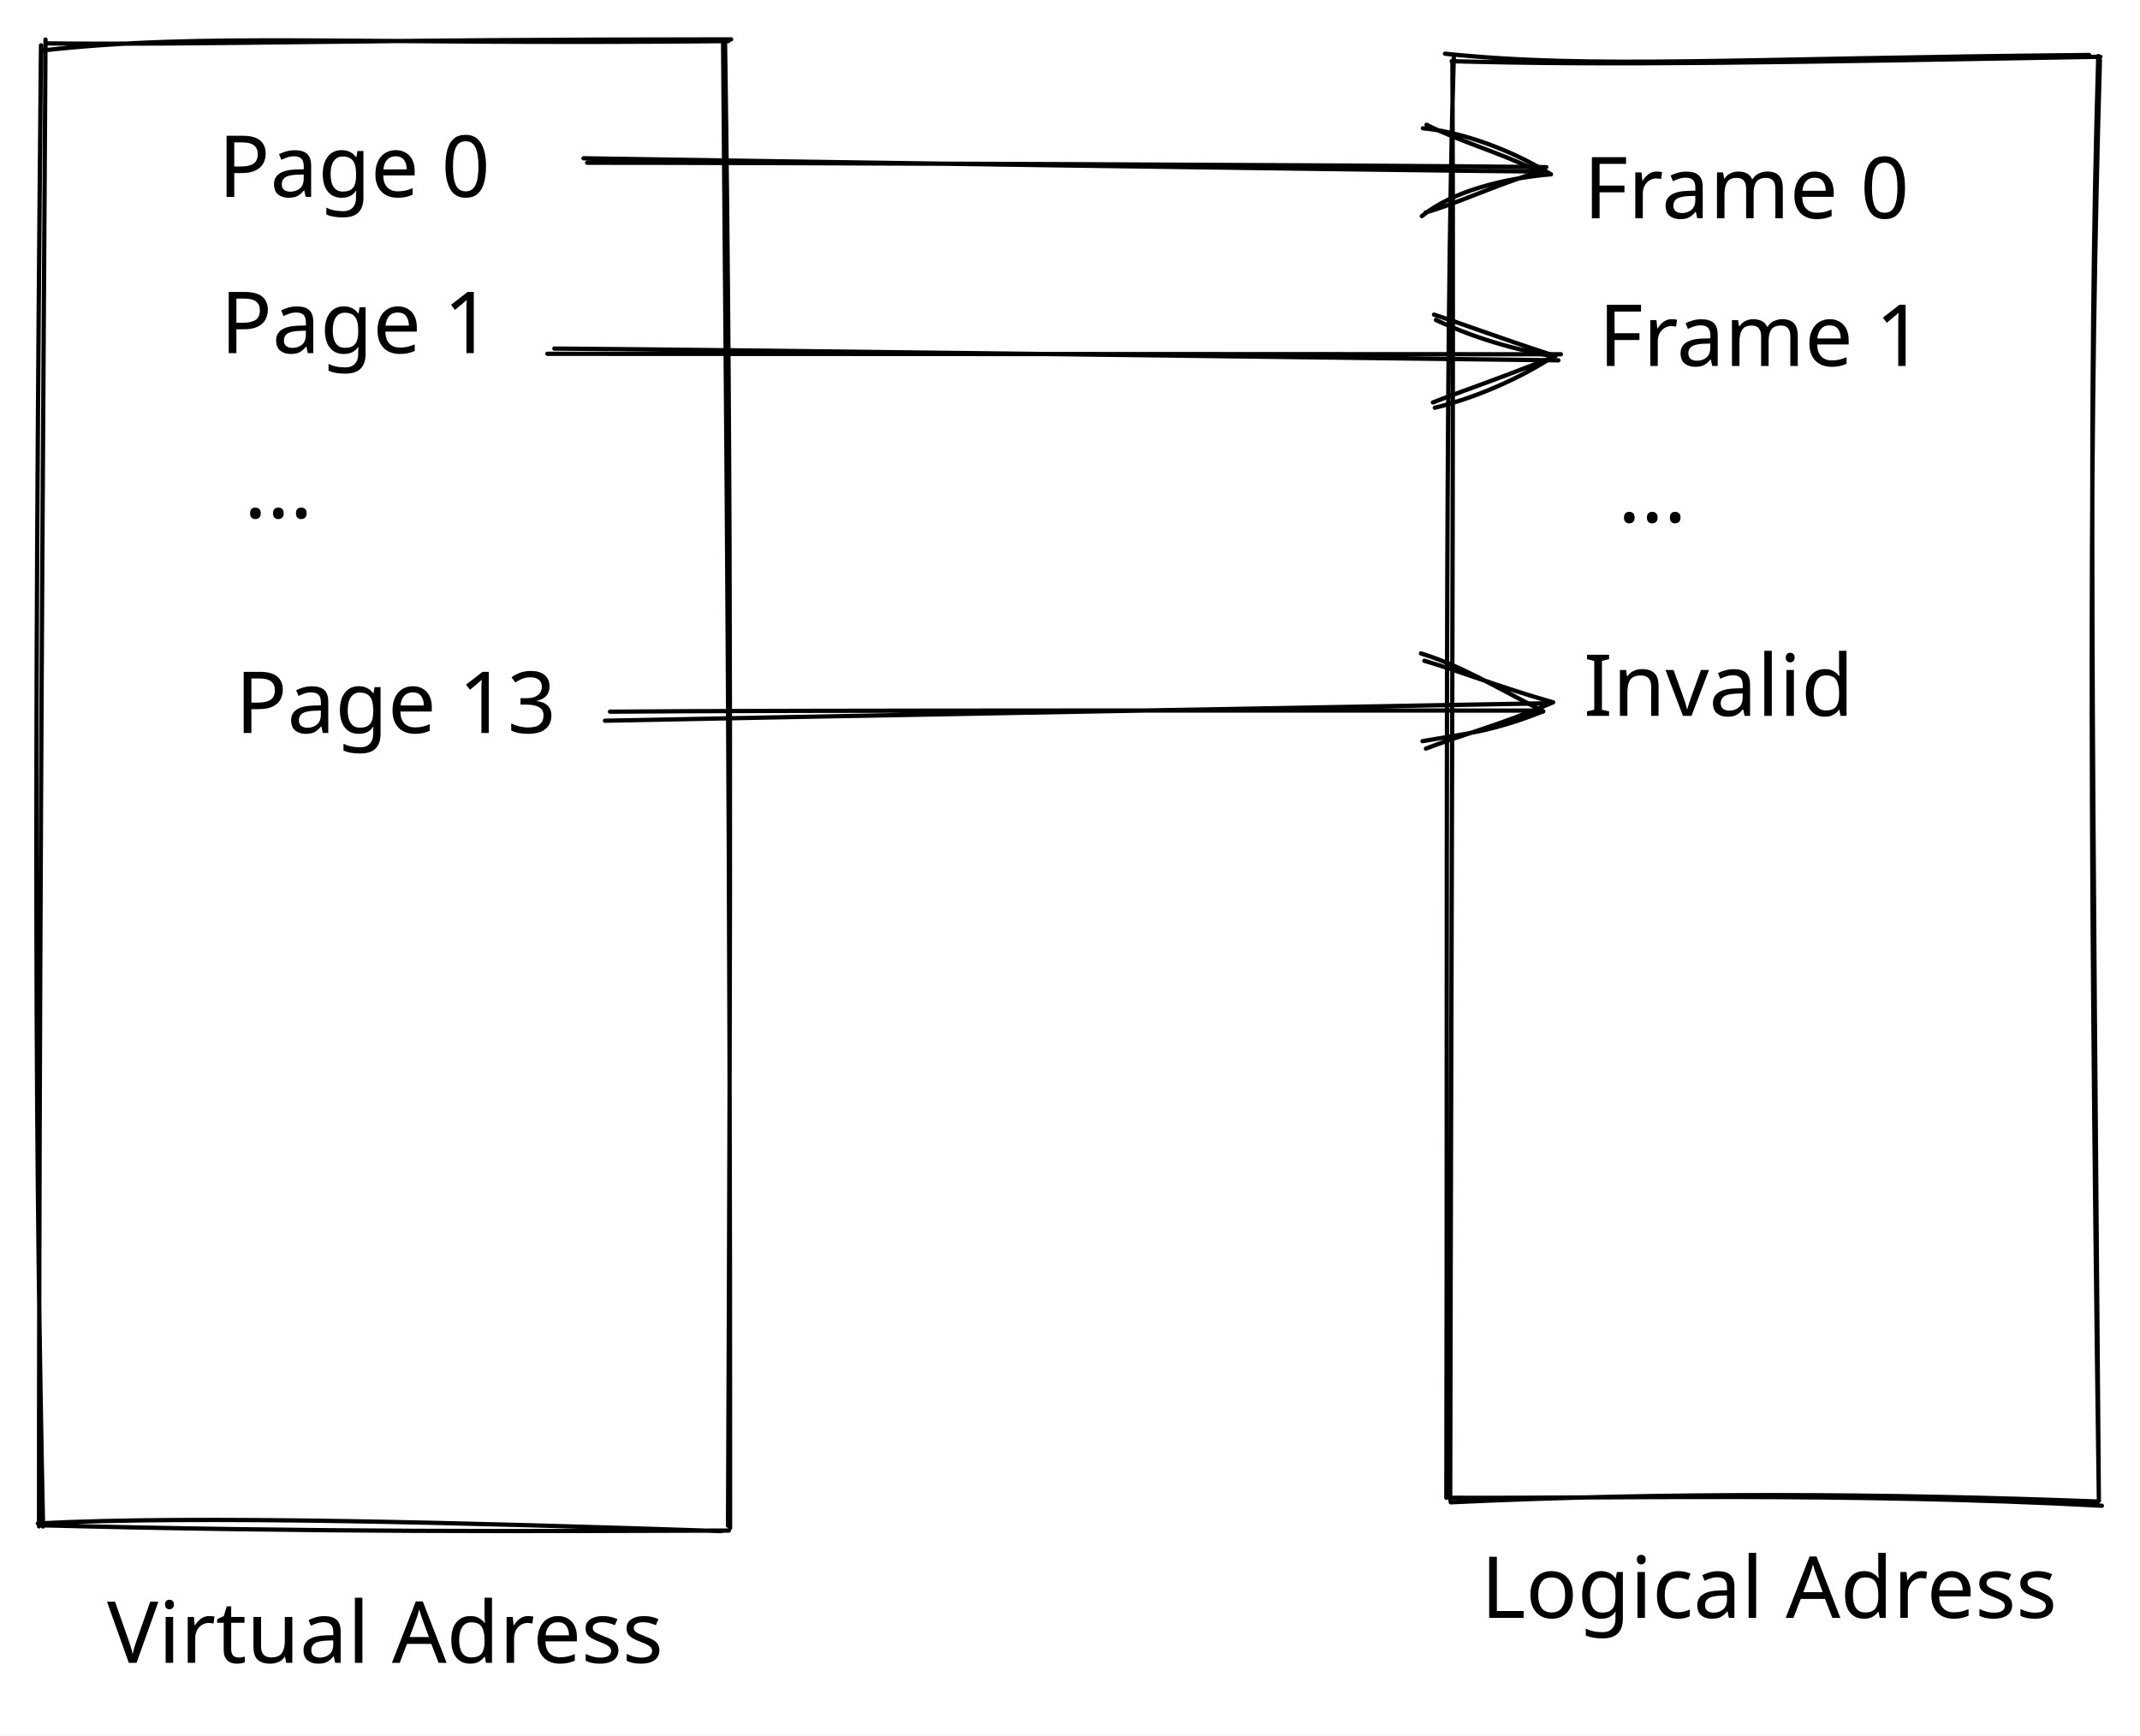
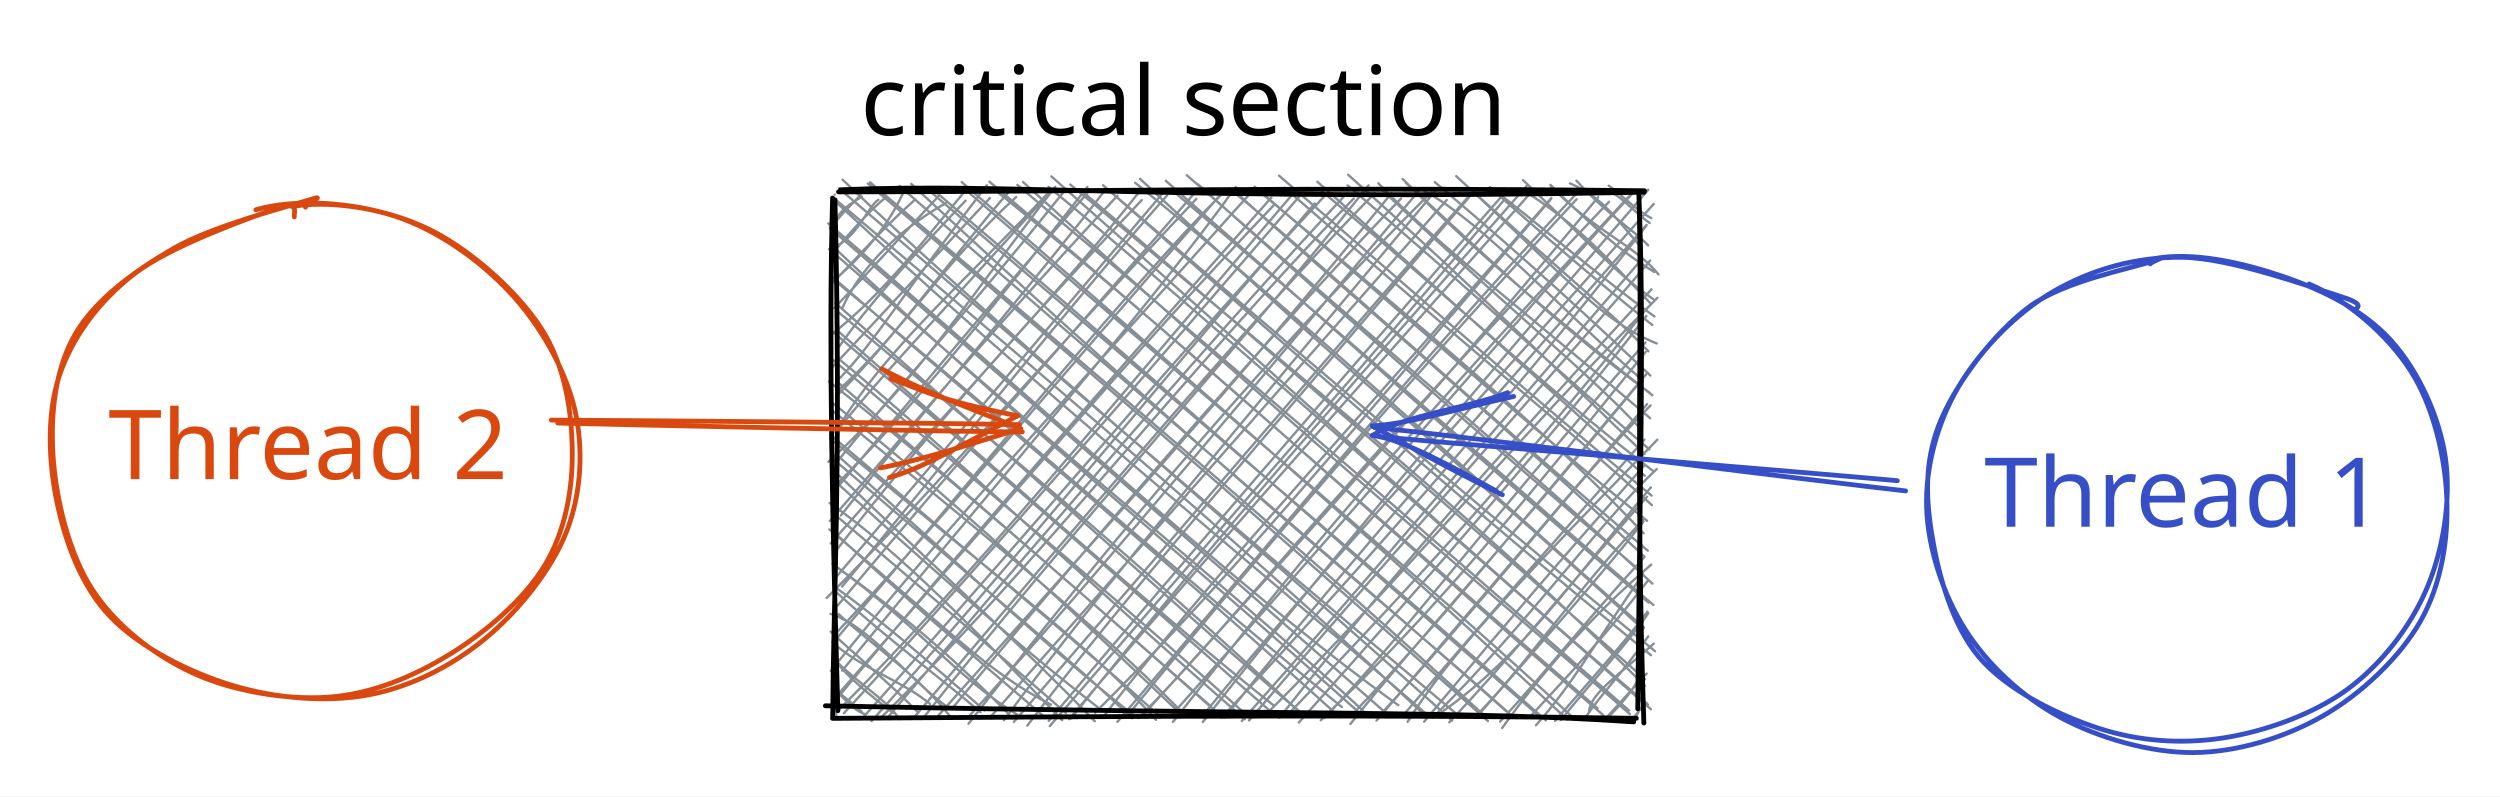
- <svg xmlns="http://www.w3.org/2000/svg" version="1.1" viewBox="0 0 500 405.5" width="500" height="405.5">
+ <svg xmlns="http://www.w3.org/2000/svg" version="1.1" viewBox="0 0 518.111 165" width="518.111" height="165">
  
-   eyJ2ZXJzaW9uIjoiMSIsImVuY29kaW5nIjoiYnN0cmluZyIsImNvbXByZXNzZWQiOnRydWUsImVuY29kZWQiOiJ4nO1bW3eaSlx1MDAxNH7Pr3DZ18bO/dI3Y24mtUmqTWLP6sqiSpCIYFx1MDAwMY2mK//9XGZ4XHUwMDAxb2g4XHSHnlx1MDAxZVx1MDAxZVKZXHUwMDE5ZjYz37fn25vpr71CoeiP+3rxY6Goj1qaZbZd7bH4PihcdTAwMWbqrmc6tqpC4b3nXGbcVtiy4/t97+OHXHUwMDBmWr9fMkz/h+N0Sy2nN3lMt/SebvueaviXui9cdTAwMTR+hX9jXHUwMDAzuXrL12zD0sNcdTAwMDfCqmgsKNly6WfHXHUwMDBlx2WIXHUwMDAywTBD81x1MDAwNqZ3qIbz9baqvdcsT49q2uFIXWB2j8Za826ffGs89utHjYuv0aj3pmXV/bE1eSmt1Vx1MDAxObgxmzzfdbr6jdn2O4FdS+Xz5zxHTVr0lOtcZoyOrXvewjNOX2uZ/jgoXHUwMDAzYF46mYSPhahkpO4w4CWIXHUwMDEwXHUwMDAxXGZcdTAwMDAqqCTz2vB5gUpqjlx1MDAwMCFcdTAwMTJBwemSWVx1MDAxNcdy3MCsdyC8XCLDfmitrqGss9vzNr6r2V5fc9VyRe1cdTAwMWVnL8xcIrM6uml0/MA2wkpSXUxcdTAwMTKBXGKCMlx1MDAxYV5cdTAwMGZXXHUwMDAxYlx1MDAwMVx1MDAxOFx1MDAxMVJEq1x1MDAxOFxm2q+2Q0B8X57Fjub2p7NV9IKbmMGBrUcxNEVcdTAwMGZcdTAwMGb6bW2y6pAxXHUwMDAxJEWQXHUwMDExJOb1lml3VaU9sKyozGl1I6CEpc/vU1x1MDAwMFx1MDAxNFOwXHSgkEpcdTAwMGVcdTAwMTlcdTAwMTKxl9+GUD5qnkPdc+5M2qhcdTAwMTLnkDeG5WHeXHUwMDExqjhcdTAwMThcIpRxQCCAlC0hVNVKKrGAXHUwMDEwYFx1MDAxYa9+dYxSXHUwMDEwwlx1MDAxMVx1MDAwYqlAR3CMXHUwMDBlXHUwMDExZDFbXHUwMDAxKVJmXHUwMDBizrJcdTAwMDaplFx1MDAwMODXXHUwMDAyqa+P/HX4REBsxKekXHUwMDA0I8HA7lx1MDAxZbR5fV69avWw9WRcXFxc2cd3oPKt1809Plx0TvCgXHUwMDE0o1x1MDAxMJ9SQkIp4OLt4EnIKlx1MDAxZVx1MDAxMV2Bo6Rcblx1MDAxYsqbkkzhXGKZRIK8XHUwMDAwjtGqO7ZfN5/0XHUwMDEwbVx1MDAwYqXHWs+0xlx1MDAwYlx1MDAwYlx1MDAxN+JUWfrJMUwlMFxu5bZcdTAwMWLYXHUwMDFlm1RPV2OH+Fx1MDAxNFx1MDAwYk+VLdNcYlx1MDAxMF209PtFqPtBT/Nq34nNQEtZoanu3Gp7+W1cdTAwMWPXNExbs1x1MDAxYestSsW2+C65zDZcdTAwMDA5Jlx1MDAwMsdcdTAwMDC2jW1cdTAwMDPj6fhpdNestsyzwePZofajLM7yzjaMUFx1MDAxMttcYiqxjNiGdmGb5Fx1MDAwNEOQOdmIXHUwMDE0XHUwMDEwZUa2a9P1XHUwMDA3uVwi25JFqciG4SauKUGsxPBcdTAwMGKYxrr3tZ5Ga8OqNTxvIL33+bTbyz3TiFximYZcdTAwMTlFeEHtjEN0gIz2NY53XCKaXHUwMDAwXHUwMDEwYYDfgGjTilxiOrGV3YdH4uD2wrqtkLpZ1yu8btlP875cdTAwMTZwprmu81ic1zxPfyXQXHUwMDE4gyDSyIzGl5qhXHUwMDE3QFx1MDAxZeg7tSTdXHUwMDFliely6XyP5Fx1MDAxY1xuzFx1MDAwNI+mZFx1MDAxYnM90ax79yc+ZP6oXHUwMDA2ftZF8+vNxe/AXFy2cY9EKp5cbvZIgVXoyN80qmdrXCKkNYpUvVx1MDAxMZdcdTAwMTCzN1xikJK4e/vl56eHS//k8JTfjI5g7WLQoNevxl31Pihj7sLccFx1MDAxN6bj7mbmSkEh4oDtnuuoXHUwMDFj/qyRy2+3Z9QzrjVHVNhBXHUwMDFk5565lCSoW8RpVrFk1HVcdTAwMTJxXHUwMDA1l1xmYo5cIqmZSWZcdTAwMDNTlmEoWSqV8sCrwIx0XHUwMDFiXCLYXHUwMDFjNHLMXGKmXGLtTqtPervsXHUwMDBlhH3Zrj55tYE33v/SaOadVoyFSW6KXHUwMDA04Fxm8lhcInlcImWzopXYScpcdTAwMTKgwli1f4DXZ9WfXCJlj12tl1x1MDAxMy07MyVcdTAwMWR3XHTfyF0sXHUwMDEwVLNcdTAwMWJLLWzj7mX39rzJalx1MDAxN8O7KjrusJPr9me4n3vucpAoZmVGXHRcdTAwMWa+U3aVY1xuMSTsXHJ2xD9Fyk5cYpNcdTAwMGItOzMlXHUwMDE1dzFeLoy2XVx1MDAxNYPyuGzaxlxceTfc1z5R1712Tf9UjHp3onObf+bShFx1MDAwZneIs3yJWY5cdTAwMDCnXFxkrGUlXHUwMDE0/2vZXHUwMDE1Tk2c1Fx1MDAxYVLJjUlZyITaIVx1MDAxNNB2Z1Wy4skpq1xiTvrciOAkLZtBckfp6VLQXHUwMDAzm353R+uSPWFcdTAwMGJIXHUwMDExXHUwMDE1XFxIwFZph1x1MDAwMGJcdTAwMTQoWZ6Cd6Gx6XiHgYDwJUc4YnZorn9g2m3TNlRltFx1MDAxOc/OXCJVd0j5h0xtXHJcdTAwMDIr90FcdCFBKZdEXHUwMDEyKlx1MDAxMI6SZsFcXGj9wGi4cFx1MDAwZUat6rTF89ws3W5vNyo5eItcdTAwMTlcdTAwMDVKWFwiXG5UqK1iXHUwMDExKiRkKzbJpcVfscjSPL/i9Hqmr2b+0jFtf3mGw6ksXHUwMDA3VO/o2orTUG9cdTAwMTSvW/ZcdP2gx0VhXHUwMDE0/SpEpFx0b+a/v79f23ozlsPaXHUwMDE1XHUwMDE0R/3txf99sTuLXHUwMDA3ecvnz1xixFx1MDAwNFwiuru8T1x1MDAxNoF5dWeIJbkzSsPzZ0gypihcdTAwMWKvfnV3htf4L1x1MDAxMK68XCJcdTAwMDFcZqRcdTAwMDFcXFx1MDAxM6tcdTAwMTNcIjiRNEWs/k+8lzIn3ffdXHUwMDFkvVfyZ49cdTAwMDVHQUQwQ1KJPYIpXHUwMDAxPNZo6rxQKaW7So5Xl3woXHUwMDBlPCRRalOBhGG0YoZcXGPFb+Wi8IJP2l+B5lx1MDAwYn3Sxlx1MDAxM12bk/BIKFxuUlwid3dJdds6uOJcdTAwMGae9/Cl93B2dq1dMeDk3SVhmnTEXHUwMDA0q62CXHUwMDEw5ZJcdTAwMTDAmEn4dlx1MDAxZYlHacqEuFx1MDAwNVx0XCJcYoSx+CmTjEPPIG6/cthssZEwXHUwMDBmm/fQ8FxyUIwjNH3GgVx0wWEsSZvNxzOch8hoZkpKOVx1MDAxMVx1MDAwYn6Wz6yoLVx1MDAxNFxuKHaPjpJXOKfcJVgm5Fx1MDAxY7CqzYa7SqRvPStcdTAwMWMtxSxcdTAwMDVcdTAwMDFcdTAwMDSSypfjXHUwMDE0XFxOryaYkFx1MDAwMsXse301kbxcdTAwMGIsqFx0SFx1MDAwMWZYTVx1MDAwMkGUcyRXYyGxLe7YSVpoX2uDo/L49OzEPTHPryyD35QvN0lcdTAwMGKCgYKMXHUwMDEy5Fx1MDAxMCkxumrSfytcdTAwMTTaiNzg2kevJDM2n66DwUFhLF7yP2+SVzOnrmr6UXKTq0IwI1fFok9MSelRJYdYqjgnvyojtd9LpTKq9lBbgNC/pzJmpuzNZiqcpaLW79d9NUdzv6lcdTAwMTbZbE9fNOqwODT1x4NVlL27XHUwMDBmr6DX0Fx1MDAxYlx1MDAwNLzTgyX+9bz3/DfOXHUwMDA33dgifQ==
+   eyJ2ZXJzaW9uIjoiMSIsImVuY29kaW5nIjoiYnN0cmluZyIsImNvbXByZXNzZWQiOnRydWUsImVuY29kZWQiOiJ4nN1Z21LbSFx1MDAxMH3nK1xc3tegzP2StyQkhCVhXHRcdTAwMDRMsZVKXHRJtlx1MDAwNbIkpDG2SfHv2yNcdTAwMWNLXHUwMDE2lmNcdTAwMTNCXFyrokCaa0/POdOnh+9brVbbTNKg/arVXHUwMDBlxp5cdTAwMWKFfuaO2i9s+U2Q5WFcdTAwMTJDXHUwMDE1Kb7zZJh5Rcu+MWn+6uVLN02dXmgukuTK8ZLBfbcgXG5cdTAwMDZBbHJo+C98t1rfi9+VibLAM27ci4KiQ1FVmYvgeulBXHUwMDEyXHUwMDE382IqseJcXEs+a1x1MDAxMeY7MJ9cdHyo7rpRXHUwMDFllDW2qD1cdTAwMTZm8u143InOT9BcdTAwMTk6+bb7jt52y2m7YVx1MDAxNFx1MDAxZJtJVJjlZUmeb/dd4/XLXHUwMDE2ucmSq6BcdTAwMTP6pm8tqJXP+uZcdHiu7JUlw14/XHUwMDBl8nyuT5K6XmgmtlxmoVnpvSdetcqSMXwxTFx1MDAxY6JcdFx1MDAxNlJcYsolI7Na259cYuogjlx1MDAwNWdcbnMhqarZ9TaJksza9Vx1MDAxNyqe0rJcdTAwMGLXu+qBebFftlFCXHUwMDA1WpRtRj9WK6SD7cM4wppTXFz6vVx1MDAxZoS9vilWXCJcdTAwMWRuXHUwMDFmSTjSUnBRmlx1MDAxMlx1MDAxNNuCkdJIYqHkrMZcdTAwMWGQ7vlcdTAwMDVEvtZd2nezdOq6dm4/KsZbu99V8FV2XHUwMDFlpr57XHUwMDBmXHUwMDAzLISmgkuqOSlcco7C+FxuKuNhXHUwMDE0lWWJd1VcIqcovXuxXHUwMDE4skFcdTAwMTSFab5cdTAwMTCwXG414ZUhjJhCkq5cZtej6+5+v4OzXHUwMDFl/rx71Nm+2c1Vet1cdTAwMDDXvuv1h1nw56EqqHKQ0Fx1MDAxYSnMXGJstpqHquRcdTAwMGXTXHUwMDAysMFcdTAwMDVcdTAwMTNaXHUwMDEy2YhVKljXk0uxajI3zlM3XHUwMDAzXHUwMDAwLMAr0lx1MDAwZYVHMkQoo3IhXFyBVnDEaMWUoERhUoerYEhIqSh9erROK0p4VXbedz+9vdg+PTk9OFx1MDAxM9s3XHUwMDFmxuejfPB6NtZcdTAwMWNcdTAwMTbdLEtG7VnN3fRtXHUwMDE5XHUwMDE3wFx1MDAxZlQ8XHUwMDE1XHUwMDE3TDA2i4jAXHUwMDFhiYBcdTAwMTlcdTAwMTVcdTAwMTRcdTAwMTBA5cpM2D8/Olx1MDAxYuzvXHUwMDBlRrl5i1182flcdTAwMTSQeOOZwJHDMWPExinElZhjXHUwMDAyxdRRimlFkSCSMcx+XHUwMDFiXHUwMDEzlHpcYv3KYTiFusLAXHUwMDE1xeRvgPrPwCjXXHUwMDAwY7npSWyOw1vrd4LmSt+7gzCazO1bgVKw9Es/XHUwMDBiXFy/havOzFx1MDAwM5i1XHUwMDAwpppr/zpcbntcdTAwMTbJ7SjozkPchKCNZtUmqazdg/ldXHUwMDE4Ltvz6+tIsrBcdTAwMTfGbvSlbstjY1xyRPxGjnGOuVZcdTAwMDSvLo46Zre361x1MDAxZlxyPnw8OTqV0d+ToTy42HSOXHUwMDExpq0wQlxmhCAlXHUwMDAyy7oy4o6AkIuVklxuL1NGvobY3P3T0UZyaX+emYFcdTAwMWMxvFx1MDAwNlx1MDAwM1x1MDAxZlx1MDAxNVx1MDAwZTBRjVjFXHUwMDEyISFcdTAwMTBfXHUwMDFkq118fbn35aPM40NxePjtenx5IHY2XHUwMDFlq1x1MDAwMjtcdTAwMTJcdTAwMWNcdTAwMGXCh1xuQlx1MDAxMZNzWKWIOlpcdTAwMGLAMpWCXHUwMDEw1KyMflx1MDAxNataPFx1MDAwNOfDeKA5V9U9eVx1MDAxNixcdTAwMDJH0DpYfJJoQDYoXHUwMDFhkOXR4F7tLeBcdTAwMTdFjYkyyHDKJCd6ZXqdYTPeplx1MDAxM7pzYE4/k95JXHUwMDEy0VFn0+lFOXOEolx1MDAxY1x1MDAxOKQpnMKsxi7tcMg7IEPWXFxj1ay2fpld3Fx1MDAwMU0nJeVUQcquXHUwMDE2RVx1MDAwMsiBIFx0VkB3TFxiWPWAfFx1MDAwNEMqrVxiqMP1+VfY+tz8y42bmTdh7Idxr94liP2GmshcdTAwMDVBn1xmXHUwMDA2oVx1MDAwMTNcdTAwMGWTMDb1XHUwMDE2xbivLer7QI9cdTAwMDUjV+vq9EjtiPPJVvnWKvFTfMzev75Y2LpxX+3zcEfL4baqf9cmNpHNgdNea1x1MDAxMCVxuWM/Y/byxHJDmS0odeBcdTAwMTDDUlMpsUbzXHUwMDFhj1x1MDAxMuqAXHUwMDEzXGJcdTAwMWNxkmiKiKhcdTAwMTn2lFdcbspBXHUwMDFhXHUwMDAyI1x1MDAxMyBYXHUwMDA05uV6KirPYVxcKipcdTAwMTGGllhWXHUwMDBlmntqQ8ZcdTAwMDMgYvhcdTAwMTEq71eY/eg8q8bs8rbix93u3lxul1VFLPaG1spt5ID0XHUwMDAx/0lBwUFcdTAwMWFpQirNem5qY5YjOZOwpVprSEmJnja4+59cdTAwMWQq282QmlbX0LTmsdIkxytZfl0t2OvbNbTC4T/4Ymcvpe+Dkzf7Z+NDcalvzzf9RFx1MDAwMfY5gnB7k01ZQcf5tJFcdTAwMTJcdTAwMDdcdTAwMGVzoiEpgYjIm8XCXG5cdTAwMTfqy0+USlx1MDAxMrBEi2PEhFRcdTAwMTBayuU+i1x1MDAxY1x1MDAwNz+J55PjXlx1MDAxNlx1MDAxNlq6lVx1MDAwN56xON1cdTAwMDBZ/sCme7ptTVx1MDAxOd120/TYgNdmJyNsTOhPl16O3L5cdIPRm1x1MDAwNf9t6Vx1MDAxNo9cdTAwMWS1oLDlS2C35fvd1t1/5KHdKSJ9
  <defs>
    <style>
      @font-face {
        font-family: "Virgil";
        src: url("https://unpkg.com/@excalidraw/excalidraw@0.13.0/dist/excalidraw-assets/Virgil.woff2");
      }
      @font-face {
        font-family: "Cascadia";
        src: url("https://unpkg.com/@excalidraw/excalidraw@0.13.0/dist/excalidraw-assets/Cascadia.woff2");
      }
    </style>
  </defs>
-   <rect x="0" y="0" width="500" height="405.5" fill="#ffffff" />
-   <g stroke-linecap="round" transform="translate(10 10) rotate(0 80 173.5)">
-     <path d="M-0.17 1.8 C37.86 -2.45, 71.88 0.5, 160.19 -0.4 M0.91 0.14 C37.7 0.53, 73.81 -0.8, 160.83 -0.8 M158.94 -0.71 C159.67 89.91, 160.63 179.34, 160.58 347.01 M159.4 -0.17 C160.92 102.71, 160.7 205.19, 160.1 346.46 M158.55 347.73 C99.82 345.81, 35.98 344.02, -1.15 345.94 M160.3 347.6 C112.93 347.75, 64.44 348.02, -0.74 346.36 M-0.88 346.62 C-0.88 270.44, -0.62 192.88, 0.63 -0.76 M0.06 346.65 C-1.68 263.17, -2.14 180.96, -0.42 0.58" stroke="#000000" stroke-width="1" fill="none" />
+   <rect x="0" y="0" width="518.111" height="165" fill="#ffffff" />
+   <g stroke-linecap="round" transform="translate(173.0001 40.33336) rotate(0 83.55556 53.77778)">
+     <path d="M0 0 C0 0, 0 0, 0 0 M0 0 C0 0, 0 0, 0 0 M-0.01 6.55 C0.45 3.98, 1.76 2.76, 5.62 0.43 M-0.29 6.27 C0.98 4.45, 3.13 2.37, 5.34 0.14 M-1.18 11.31 C4.51 9.57, 6.73 2.51, 9.04 1.07 M-0.13 11.79 C3.59 7.31, 7.86 2.74, 10.75 0.42 M-0.01 17.59 C6.05 12.56, 11.75 5.65, 14.66 -1.55 M-0.6 18.37 C3.71 14.25, 8.72 8.06, 16.47 1.19 M1.49 23.65 C4.65 16.59, 11.48 8.28, 23 1.78 M-0.09 23.51 C4.38 18.86, 10.31 12.42, 21.47 0.36 M-0.92 29.18 C9.77 20.98, 20.16 7.44, 27.24 -1.05 M0.95 31.43 C7.12 22.7, 14.65 14.37, 27.1 1.26 M1.13 37.97 C8.37 30.35, 12.66 22.57, 31.52 -1.95 M-0.72 35.97 C10.77 23.89, 23.37 9.98, 32.15 0.72 M0.47 40.77 C13.37 29.41, 22.07 14.61, 37.58 0.51 M0.24 41.9 C12.34 29.71, 22.47 15.29, 36.05 -0.6 M0.64 48.43 C10.39 32.31, 25.54 19.36, 44.1 -0.2 M0.2 49.28 C9.46 37.66, 19.07 27.89, 43.46 0.79 M-1.33 55.36 C17.24 38.59, 29.1 19.66, 45.7 -1.61 M0.57 55.27 C12.94 39.88, 25.09 27.34, 47.51 -0.64 M0 60.44 C17.31 43.02, 32.09 24.11, 52.36 -1.57 M0.91 60.25 C13.45 45.36, 26.77 29.01, 52.4 -0.39 M1.26 66.5 C20.65 41.99, 41.76 17.73, 56.33 -1.34 M-1.02 67.64 C13.75 50.83, 26.13 35.03, 58.58 0.22 M0.54 73.42 C17.07 52.32, 33.79 32.66, 63.62 1.14 M-0.84 72.28 C23.05 45.1, 47.35 19.48, 63.38 -0.92 M1.52 81.23 C25 52.96, 48.35 23.27, 68.9 0.13 M-0.12 79.73 C24.66 50.75, 47.86 23.29, 68.2 -0.55 M-1.66 83.58 C21.28 60.64, 43.23 34.38, 74.94 0.88 M0.62 85.14 C26.28 54.22, 53.26 24.31, 75.17 -1.03 M0.47 90.66 C19.06 70.93, 37.53 48.42, 79.57 0.43 M0.08 92.36 C31.34 55.56, 62.09 17.98, 80.25 -0.15 M1.53 98.66 C33.63 59.62, 66.79 21.29, 83.09 -1.58 M-0.83 98.72 C23.76 68.09, 49.58 40.57, 85.96 -0.11 M-0.5 104.91 C32.11 67.87, 63.04 31.32, 91.23 1.94 M0.45 104.45 C34.23 63.87, 69.06 24.77, 90.48 0.61 M0.24 107.4 C30.04 77.43, 57.23 43.79, 94.56 0.29 M1.88 107.48 C35.45 71.14, 68.5 32.53, 96.33 0.32 M7.63 109.1 C36.8 76.52, 64.16 42.76, 99.47 1.84 M6.16 108.02 C39.33 71.2, 71.95 31.96, 101.53 0.26 M9.9 108.06 C42.57 76.19, 71.03 38.45, 107.56 0.8 M11.3 107.97 C46.01 67.05, 81.82 25.66, 106.24 -0.39 M18.38 108.43 C47.67 70.92, 83.17 32.7, 110.61 -1.91 M16.55 108.22 C51.86 66.46, 88.18 23.71, 111.93 -0.32 M24.29 106.53 C57.17 66.93, 96.38 22.24, 117.36 0.81 M21.46 107.96 C53.21 72.41, 83.94 38.44, 115.38 -0.31 M27.72 109.66 C58.93 69.56, 91.18 31.81, 123.7 -0.59 M28.06 107.85 C47.86 86.23, 68.72 61.41, 121.1 -0.86 M35.05 108.92 C56.5 80.02, 81.16 51.17, 124.92 -1.32 M32.48 108.02 C68.41 67.3, 106.58 24.11, 126.81 1.13 M39.91 110.03 C61.25 81.94, 83.5 56.93, 132.48 -0.67 M37.12 109.27 C73.17 67.81, 108.35 26.29, 132.37 -0.76 M44.57 110.13 C80.86 68.07, 116.6 27.49, 138.95 0.83 M44.34 109.07 C72.49 75.77, 102.2 41.28, 138 0.6 M48.94 108.59 C82.2 66.95, 118.15 27.04, 143.43 -1.84 M48.56 108.71 C74.14 78.23, 100.64 48.84, 143.92 -0.04 M55.96 107.82 C78.18 78.95, 104.57 51.18, 148.52 0.69 M53.95 107.38 C80.02 81.47, 103.58 53.38, 148.48 0.86 M60.53 108.14 C92.28 69.05, 125.89 30.92, 153.74 0.96 M58.58 109.27 C88.41 74.49, 117.08 38.9, 153.86 -0.37 M63.01 108.47 C85.13 85.82, 102.06 62.72, 160.45 1.49 M64.08 107.62 C96.56 71.96, 127.98 37.1, 158.18 0.55 M70.1 109.28 C90.25 83.79, 107.49 61.17, 165.32 -0.4 M69.8 107.89 C106.87 66.44, 143.33 23.5, 165.17 -0.07 M76.28 109.29 C98.51 81.05, 123.92 50.39, 168.6 -1.01 M76.42 107.78 C102.65 75.46, 130.8 45.88, 169.72 1.94 M80.79 108.39 C100.61 83.49, 120.27 60.48, 168.25 6.28 M80.19 108.37 C113.11 73.14, 145.58 35.67, 168.18 6.47 M84.36 109.08 C108.69 81.88, 132.61 53.3, 167.36 13.28 M85.86 108.97 C119.3 69.98, 152 33.8, 168.98 13.68 M89.47 107.62 C115.77 81.57, 140.27 51.58, 170.49 21.39 M92.16 108.4 C106.17 90.81, 121.13 71.75, 169.26 19.63 M94.54 107.1 C120.42 80.2, 144.69 53.54, 167.85 24.11 M96.18 109.41 C124.38 77.87, 151.55 46.79, 168.19 25.16 M100.73 108.93 C120.77 89.7, 136.52 71.8, 168.05 32.61 M101.46 108.48 C119.01 90.08, 133.87 69.48, 168.01 30.66 M106.86 109.71 C119.87 93.33, 137.99 73.91, 167.09 38.57 M107.06 107.93 C124.51 89.75, 139.03 71.79, 168.18 37.21 M112.86 108.02 C134.77 84.04, 154.54 58.33, 169.07 43.69 M112.27 109.01 C131.04 87.09, 148.39 66.64, 168.34 43.43 M118.72 109.26 C127.26 95.61, 139.74 82.33, 170.47 50.79 M117.74 107.98 C135.51 87.1, 154.75 65.62, 167.8 50.77 M123.89 108.41 C142.74 89.95, 159.31 67.06, 170.35 56.88 M122.15 109.23 C134.48 94.46, 146.72 79.78, 167.97 55.93 M126.26 106.9 C142.43 95.5, 152.66 80.15, 169.12 60.68 M127.35 109.35 C140.72 95.24, 150.94 82.32, 168.33 62.62 M133.56 107.37 C143.46 97.07, 154.06 81.58, 167.47 67.49 M133.03 108.24 C146.14 93.2, 159.09 78.61, 167.6 67.75 M138.32 110.54 C145.83 100, 156.43 87.61, 169.2 76.69 M137.89 109.21 C146.99 99.38, 155.74 88.23, 167.75 75.17 M145.32 109.97 C152.93 101.39, 156.61 94.42, 167.37 78.85 M144.27 108.02 C152.38 99.28, 159.32 91.91, 168.44 80.1 M150.48 108.9 C156.15 101.75, 164.39 93, 168.58 86.78 M149.29 109.06 C157.44 99.68, 163.54 92.98, 168.42 86.43 M156.35 107.05 C156.56 103.41, 162.54 99.54, 169.72 93.07 M155.57 108.38 C159.1 103.15, 162.04 100.66, 168.59 91.55 M159.36 109.16 C163.59 105.26, 167.27 100.53, 167.46 97.6 M160.21 108.08 C163.43 104.56, 166.74 100.89, 168.26 99.26 M166.02 108.42 C166.35 107.33, 167.24 106.01, 168.25 105.31 M165.72 108.17 C166.56 107.14, 167.7 105.77, 168.09 105.31 M0.33 107.84 C0.33 107.84, 0.33 107.84, 0.33 107.84 M0.33 107.84 C0.33 107.84, 0.33 107.84, 0.33 107.84 M6.48 107.77 C3.39 106.62, 2.34 104.57, -0.5 102.19 M5.57 107.15 C3.65 105.22, 1.28 103.89, 0.22 102.33 M12.96 108.12 C10.86 104.89, 6.43 102.59, -0.41 96.08 M12.17 107.45 C6.96 103.5, 2.9 100.06, 0.66 97.25 M19.76 105.58 C13.9 100.65, 5.88 98.45, -0.5 92.78 M17.19 107.24 C11.72 101.51, 3.06 94.38, -0.83 90.57 M23.1 106.03 C14.57 99.64, 7.13 89.4, -0.88 86.88 M24.21 108.51 C17.01 99.31, 8.6 94.11, 0.83 86.96 M30.2 107.26 C21.69 99.92, 12.09 93.07, 0.43 82.51 M31.05 106.9 C19.17 96.45, 7.61 86.6, 0.36 81.58 M37.82 107.79 C25.37 100.12, 17.62 89.71, 0 76.86 M36.05 107.63 C26.11 97.66, 17.05 89.13, -0.44 76.56 M44.82 105.71 C31.35 98.76, 23.54 90.07, -1.11 69.39 M43.73 108.5 C31.63 97.94, 18.78 87.55, -0.22 69.89 M47.13 108.91 C30.31 91.5, 13.04 73.62, -1.06 63.91 M47.88 107.4 C33.04 94.48, 17.07 80.64, -0.67 65.73 M53.88 109.14 C40.25 94.95, 25.64 81.75, 0.86 58.2 M55.05 106.66 C42.6 97.03, 30.05 86.56, -0.11 59.24 M62.39 108.22 C47.78 96.95, 30.88 81.43, 0.51 53.97 M61.61 108.52 C49.61 96.98, 36.34 86.21, -0.09 54.99 M66.57 108.85 C53.7 94.24, 38.17 83.06, -0.98 50.52 M67.48 108.22 C50.97 93.22, 35.29 80.7, -0.97 49.71 M71.4 107.35 C49.49 86.56, 25.58 63.86, -0.98 42.75 M72.76 108.07 C57.7 92.66, 42.09 79.46, -0.53 44.72 M77.82 105.93 C49.79 81.49, 19.19 54.63, -1.21 38.73 M79.87 107.9 C52.14 83.3, 24.72 59.9, 0.43 38.73 M84.97 108.71 C51.11 79.19, 21.25 50.85, 0.49 33.76 M86 108.45 C62.34 87.13, 40.84 69.17, -0.45 34.18 M91.05 105.94 C71.31 90.27, 49.69 71.09, 0.31 27.96 M91.21 107.88 C71.17 90.49, 52.39 73.15, -0.77 28.11 M95.84 106.81 C76.01 88.08, 50.97 65.94, 0.66 24.29 M97.14 107.79 C77.35 91.3, 57.89 73.03, 0.12 22.47 M105.09 106.2 C69 76.64, 36.74 47.93, 0.41 18.14 M104.64 108.29 C65.83 73.02, 26.31 40.42, -0.55 17 M109.48 106.94 C85.93 85.15, 62.01 66.54, -1.01 11.39 M108.9 107.55 C72.2 74.57, 35.08 44.38, 0.5 11.55 M116.8 105.82 C87.99 85.23, 58.74 57.78, -1.34 5.97 M114.93 108.06 C76.07 73.99, 35.39 38.33, -1.02 6.92 M122.86 107.85 C83.91 74.09, 40.99 39.66, 0.66 1.91 M122.63 108.21 C89.67 77.35, 55.54 47.89, 0.42 1.24 M127.96 109.02 C82.12 67.81, 30.81 24.99, 1.63 -3.09 M128.49 107.31 C86.17 71.98, 44.58 36.07, 0.89 -1.28 M135.36 109.09 C98.69 76.55, 66.68 48.24, 6.85 -2.29 M134.29 107.66 C99.88 75.94, 63.38 45.09, 7.31 -2.56 M140.11 107.8 C112.93 83.53, 81.52 58.77, 15.85 -2.22 M139.14 107.05 C97.19 69.96, 54.94 34.63, 13.41 -1.8 M147.37 108.95 C114.56 79.9, 82.84 53.24, 19.67 -0.76 M146.02 108.1 C100.79 68.93, 55.13 28.4, 20.14 -1.24 M153.24 108.6 C119.99 77.77, 87.21 51.02, 27.25 -0.89 M151.82 108.78 C125.32 84.06, 99.01 60.41, 26.32 -2.58 M159.25 107.86 C117.64 72.41, 78.88 35.87, 33.67 -0.58 M158.08 106.45 C115.59 69.81, 74.2 32.85, 32.05 -2.68 M164.79 107.67 C136.61 82.91, 103.74 56.23, 39.02 -2.61 M164.62 106.91 C134.1 80.39, 101.55 51.47, 37.84 -2.01 M168.54 105.71 C133.87 76.54, 99.59 44.53, 44.89 -3.78 M169.13 106.65 C121.42 65.07, 74.73 23.58, 44.31 -1.62 M167.9 101.8 C135.12 68.94, 99.18 39.94, 48.81 -2.09 M167.95 100.45 C122.34 60.24, 77.9 21.89, 50.82 -1.07 M169.99 94.62 C127.45 59.78, 88.8 26.33, 57.12 -0.6 M169.16 95.46 C132.85 66.03, 99.51 36.57, 55.61 -1.94 M167.49 90.05 C136.65 61.78, 107.45 37.99, 63.26 -3.28 M167.72 89.76 C131.87 58.25, 95.95 24.77, 62.26 -2.45 M168.66 84.54 C134.81 56.31, 105.36 29.32, 68.6 -2.86 M169.67 85.05 C144.2 63.48, 119.52 41.1, 69.79 -1.01 M169.45 80.62 C149.05 61.38, 125.14 41.46, 72.96 -4.01 M167.47 78.43 C132.3 48.78, 98.13 18.35, 75.32 -2.11 M167.78 75.01 C136.45 45.52, 102.09 16.78, 83.02 -0.56 M168.49 73.78 C134.93 45.6, 103.12 16.21, 81.78 -1.29 M167.62 70.18 C149.17 50.53, 125.89 30.97, 87.24 -1.3 M168.34 67.59 C146.75 50.49, 125.26 31.12, 87.01 -1.65 M169.28 62.38 C143.78 41.4, 121.5 21.43, 92.07 -3.93 M169.33 64.34 C152.63 49.05, 135.59 35.43, 93.2 -1.44 M169.53 57.22 C150.42 42.66, 133.35 26.55, 100.88 -0.79 M167.86 58.27 C148.19 40.32, 126.7 21.14, 100.02 -2.66 M167.84 53.75 C151.02 37.85, 137.72 23.95, 106.4 -4.11 M168.82 52.8 C149.54 36.34, 130.94 18.96, 106.29 -1.9 M166.48 47.98 C155.51 36.27, 139.25 23.42, 113.14 -1.25 M168.98 46.33 C146.76 27.31, 123.72 9.46, 112.65 -2.35 M168.82 41.01 C149.38 27.07, 131.1 8.96, 118.36 -2.44 M169.45 41.59 C152.42 28.15, 134.01 13.19, 117.69 -3.25 M167.44 38.5 C149.78 23.3, 134.93 6.26, 122.24 -0.74 M169.02 37.49 C157.19 26.35, 145.48 15.27, 124.37 -2.59 M170.34 30.84 C158.84 26.17, 152.09 17.59, 128.8 -3.82 M168.62 32.48 C160.12 23.6, 150.94 16.34, 130.17 -2.56 M169.88 25.25 C158.08 16.73, 145.23 5.54, 136.37 -1.17 M169.43 27.02 C158.88 18.69, 148.52 9.87, 135.76 -1.54 M169.2 22.69 C159.98 13.01, 153.84 6, 142.01 -1.33 M169.59 21.63 C161.92 16.36, 156.33 9.96, 142.64 -3 M170.71 16.52 C165.64 10.33, 157.63 7.71, 148.44 -1.68 M169.82 16.03 C161.72 11.06, 155.43 4.95, 148.31 -2.02 M167.03 10.78 C162.02 5.21, 159.29 0.6, 152.36 -2.33 M168.56 10.53 C165.67 7.29, 161.27 5.25, 153.7 -2.89 M168.89 5.88 C165.05 3.2, 162.85 -0.18, 159.66 -0.84 M169.22 4.87 C165.76 3.04, 162.77 -0.31, 160.38 -1.86" stroke="#868e96" stroke-width="0.5" fill="none" />
+     <path d="M1.21 -1 C35.91 -2.51, 71.16 1.37, 167.75 -0.5 M0.78 -0.57 C46.54 -0.53, 92.07 -1.66, 167.81 -0.8 M166.64 -0.81 C167.45 26.4, 165.91 56.33, 167.68 109.5 M166.62 -0.78 C167.77 27.7, 166.93 53.46, 166.42 106.56 M165.57 109.27 C130.22 106.87, 96.37 107.95, -1.94 105.94 M166.12 108.53 C117.54 107.77, 67.29 108.05, -0.46 108.54 M-0.43 108.5 C-0.28 82.05, 1.37 55.98, 0.04 1.08 M0.64 106.96 C-0.42 69.66, -1.32 32.39, -0.45 0.72" stroke="#000000" stroke-width="1" fill="none" />
  </g>
-   <g stroke-linecap="round" transform="translate(339.0001 13.99989) rotate(0 75.49997 168)">
-     <path d="M-1.38 -1.45 C33.63 2.14, 65.73 -0.4, 149.13 -1.15 M0.18 0.3 C37.88 1.32, 75.01 0.62, 151.74 -0.74 M151.25 -0.9 C148.86 79.43, 149.96 159.06, 151.39 336.64 M151.63 0.06 C149.28 81.73, 149 162.62, 151.38 335.57 M152.09 337.8 C93.03 334.64, 34.33 336.13, 0.54 335.94 M151.2 336.82 C101.26 334.92, 49.35 334.65, -0.04 337 M-1.07 335.94 C-0.77 201.9, -1.52 69.11, 0.68 -1.01 M-0.17 336.45 C0.05 207.86, 0.73 78.75, 0.35 0.61" stroke="#000000" stroke-width="1" fill="none" />
+   <g stroke-linecap="round" transform="translate(398.7779 52.7778) rotate(0 54.66669 51.1111)">
+     <path d="M79.78 6.08 C87.61 9.39, 96.01 16.59, 100.77 24.01 C105.53 31.42, 107.97 41.91, 108.31 50.57 C108.66 59.23, 107.1 68.48, 102.84 75.97 C98.59 83.46, 90.62 90.97, 82.79 95.5 C74.95 100.04, 64.93 103.12, 55.83 103.19 C46.74 103.25, 36.1 100.14, 28.22 95.9 C20.34 91.66, 13.17 85.01, 8.55 77.75 C3.93 70.5, 0.74 60.76, 0.5 52.38 C0.25 43.99, 2.7 34.91, 7.07 27.45 C11.44 20, 18.97 12.13, 26.73 7.65 C34.48 3.16, 43.72 0.4, 53.59 0.55 C63.45 0.69, 80.01 6.69, 85.92 8.53 C91.84 10.38, 89.64 10.92, 89.07 11.63 M47.27 0.9 C55.58 -0.78, 66.26 1.73, 74.53 4.57 C82.8 7.41, 91.31 11.66, 96.89 17.93 C102.48 24.2, 106.81 33.64, 108.03 42.18 C109.24 50.71, 107.57 61.15, 104.18 69.13 C100.8 77.12, 94.74 84.9, 87.72 90.07 C80.69 95.24, 70.63 98.81, 62.01 100.15 C53.39 101.49, 44.43 100.88, 35.99 98.1 C27.56 95.32, 17.16 90.22, 11.41 83.47 C5.67 76.73, 2.82 65.85, 1.52 57.61 C0.21 49.37, 0.2 41.84, 3.56 34.04 C6.92 26.25, 14.4 16.3, 21.68 10.86 C28.97 5.41, 43.07 2.86, 47.26 1.37 C51.46 -0.12, 47.08 1.44, 46.84 1.91" stroke="#364fc7" stroke-width="1" fill="none" />
  </g>
-   <g transform="translate(346 360) rotate(0 72 12.5)">
-     <text x="0" y="18" font-family="Virgil, Segoe UI Emoji" font-size="20px" fill="#000000" text-anchor="start" style="white-space: pre;" direction="ltr">Logical Adress</text>
+   <g transform="translate(411.2224 91.16669) rotate(0 44 12.5)">
+     <text x="0" y="18" font-family="Virgil, Segoe UI Emoji" font-size="20px" fill="#364fc7" text-anchor="start" style="white-space: pre;" direction="ltr">Thread 1</text>
  </g>
-   <g transform="translate(25 370.5) rotate(0 71 12.5)">
-     <text x="0" y="18" font-family="Virgil, Segoe UI Emoji" font-size="20px" fill="#000000" text-anchor="start" style="white-space: pre;" direction="ltr">Virtual Adress</text>
+   <g stroke-linecap="round" transform="translate(10 42.88902) rotate(0 54.66669 51.1111)">
+     <path d="M43.01 0.59 C51.38 -1.83, 63.05 -0.95, 71.82 1.9 C80.59 4.74, 89.43 11.04, 95.63 17.67 C101.84 24.31, 107.08 33.44, 109.05 41.7 C111.01 49.95, 110.51 59.26, 107.44 67.21 C104.37 75.16, 97.46 83.76, 90.61 89.41 C83.77 95.07, 75.12 99.5, 66.37 101.12 C57.63 102.75, 47.07 101.85, 38.16 99.16 C29.25 96.47, 18.97 91.28, 12.92 84.98 C6.86 78.67, 3.6 69.65, 1.83 61.32 C0.06 52.99, -0.36 42.9, 2.29 35 C4.95 27.09, 10.35 19.67, 17.76 13.92 C25.17 8.17, 41.22 2.47, 46.76 0.49 C52.3 -1.49, 50.85 1.15, 50.99 2.06 M51.2 -0.21 C59.52 -1.39, 70.73 0.55, 79.24 4.79 C87.74 9.03, 97.32 17.6, 102.21 25.23 C107.11 32.86, 108.5 42.37, 108.6 50.56 C108.71 58.75, 107.09 67.33, 102.82 74.38 C98.55 81.43, 90.42 88.32, 82.98 92.85 C75.53 97.39, 66.95 100.96, 58.14 101.59 C49.32 102.22, 38.26 100.38, 30.09 96.65 C21.91 92.92, 13.92 86.7, 9.08 79.19 C4.23 71.69, 1.58 60.42, 1 51.61 C0.43 42.8, 1.44 33.5, 5.6 26.33 C9.77 19.16, 17.96 13.2, 26 8.58 C34.04 3.96, 49.29 0.03, 53.84 -1.39 C58.4 -2.81, 53.57 -0.99, 53.31 0.05" stroke="#d9480f" stroke-width="1" fill="none" />
  </g>
-   <g transform="translate(51.00003 27.99995) rotate(0 36.5 12.5)">
-     <text x="0" y="18" font-family="Virgil, Segoe UI Emoji" font-size="20px" fill="#000000" text-anchor="start" style="white-space: pre;" direction="ltr">Page 0</text>
-   </g>
-   <g transform="translate(51.5 64.49994) rotate(0 32.5 12.5)">
-     <text x="0" y="18" font-family="Virgil, Segoe UI Emoji" font-size="20px" fill="#000000" text-anchor="start" style="white-space: pre;" direction="ltr">Page 1</text>
-   </g>
-   <g transform="translate(57 103) rotate(0 9 12.5)">
-     <text x="0" y="18" font-family="Virgil, Segoe UI Emoji" font-size="20px" fill="#000000" text-anchor="start" style="white-space: pre;" direction="ltr">...</text>
-   </g>
-   <g transform="translate(370.0001 32.99995) rotate(0 41.5 12.5)">
-     <text x="0" y="18" font-family="Virgil, Segoe UI Emoji" font-size="20px" fill="#000000" text-anchor="start" style="white-space: pre;" direction="ltr">Frame 0</text>
-   </g>
-   <g transform="translate(373.5 67.49995) rotate(0 37 12.5)">
-     <text x="0" y="18" font-family="Virgil, Segoe UI Emoji" font-size="20px" fill="#000000" text-anchor="start" style="white-space: pre;" direction="ltr">Frame 1</text>
-   </g>
-   <g transform="translate(378.0001 104) rotate(0 9 12.5)">
-     <text x="0" y="18" font-family="Virgil, Segoe UI Emoji" font-size="20px" fill="#000000" text-anchor="start" style="white-space: pre;" direction="ltr">...</text>
+   <g transform="translate(22.44452 81.27791) rotate(0 48 12.5)">
+     <text x="0" y="18" font-family="Virgil, Segoe UI Emoji" font-size="20px" fill="#d9480f" text-anchor="start" style="white-space: pre;" direction="ltr">Thread 2</text>
  </g>
  <g stroke-linecap="round">
-     <g transform="translate(136 37.99994) rotate(0 112.5 1.000008)">
-       <path d="M1.18 0.02 C38.71 0.01, 188.18 0.58, 225.29 1.05 M0.34 -1.02 C37.72 -0.39, 186.86 1.77, 224.49 2.09" stroke="#000000" stroke-width="1" fill="none" />
+     <g transform="translate(115.3915 86.84269) rotate(0 47.91539 0.7453595)">
+       <path d="M0.21 0.83 C16.48 1.24, 80.42 2.61, 96.48 2.67 M-1.14 0.22 C15.12 0.31, 79.65 0.81, 95.88 1.17" stroke="#d9480f" stroke-width="1" fill="none" />
    </g>
-     <g transform="translate(136 37.99994) rotate(0 112.5 1.000008)">
-       <path d="M196.21 12.49 C203.3 6.74, 215.03 3.71, 226.35 2.72 M197.06 11.67 C204.75 9.4, 213.15 5.36, 223.63 2.1" stroke="#000000" stroke-width="1" fill="none" />
+     <g transform="translate(115.3915 86.84269) rotate(0 47.91539 0.7453595)">
+       <path d="M68.94 12.13 C75.42 10.19, 78.91 8.07, 95.51 -0.67 M67.08 10.13 C77.39 8.11, 88.58 4.23, 96.14 2" stroke="#d9480f" stroke-width="1" fill="none" />
    </g>
-     <g transform="translate(136 37.99994) rotate(0 112.5 1.000008)">
-       <path d="M196.46 -8.03 C203.66 -7.4, 215.32 -4.05, 226.35 2.72 M197.31 -8.85 C205.11 -4.91, 213.43 -2.75, 223.63 2.1" stroke="#000000" stroke-width="1" fill="none" />
+     <g transform="translate(115.3915 86.84269) rotate(0 47.91539 0.7453595)">
+       <path d="M69.22 -8.39 C75.68 -6.04, 79.12 -3.87, 95.51 -0.67 M67.36 -10.39 C77.74 -4.82, 88.82 -1.1, 96.14 2" stroke="#d9480f" stroke-width="1" fill="none" />
    </g>
  </g>
  <g stroke-linecap="round">
-     <g transform="translate(129 82.99998) rotate(0 117.5 -0.00001525879)">
-       <path d="M-1.11 -0.34 C38.03 -0.31, 196.15 -0.26, 235.7 -0.23 M0.51 -1.56 C39.47 -1.31, 195.86 0.75, 235.11 1.19" stroke="#000000" stroke-width="1" fill="none" />
+     <g transform="translate(394.1281 100.569) rotate(0 -54.04978 -5.228919)">
+       <path d="M-0.92 -0.95 C-19.12 -2.62, -90.45 -8.42, -108.24 -10.07 M0.8 1.17 C-17.66 -0.87, -91.1 -10.17, -109.26 -11.99" stroke="#364fc7" stroke-width="1" fill="none" />
    </g>
-     <g transform="translate(129 82.99998) rotate(0 117.5 -0.00001525879)">
-       <path d="M206.24 12.27 C217.05 9.65, 227.81 4.41, 233.98 0.22 M205.8 11.03 C211.99 8.56, 218.38 6.57, 234.42 0.21" stroke="#000000" stroke-width="1" fill="none" />
+     <g transform="translate(394.1281 100.569) rotate(0 -54.04978 -5.228919)">
+       <path d="M-81.66 -19.19 C-90.5 -15.81, -102.86 -14.61, -109.73 -10.33 M-80.43 -18.41 C-92.32 -15.77, -102.03 -12.77, -109.73 -12.29" stroke="#364fc7" stroke-width="1" fill="none" />
    </g>
-     <g transform="translate(129 82.99998) rotate(0 117.5 -0.00001525879)">
-       <path d="M206.49 -8.25 C217.14 -3.19, 227.81 -0.76, 233.98 0.22 M206.05 -9.49 C212.32 -7.47, 218.65 -4.97, 234.42 0.21" stroke="#000000" stroke-width="1" fill="none" />
+     <g transform="translate(394.1281 100.569) rotate(0 -54.04978 -5.228919)">
+       <path d="M-84.01 1.2 C-91.95 -3.14, -103.42 -9.66, -109.73 -10.33 M-82.77 1.97 C-93.93 -3.42, -102.72 -8.46, -109.73 -12.29" stroke="#364fc7" stroke-width="1" fill="none" />
    </g>
  </g>
-   <g transform="translate(55 153.25) rotate(0 39.5 12.5)">
-     <text x="0" y="18" font-family="Virgil, Segoe UI Emoji" font-size="20px" fill="#000000" text-anchor="start" style="white-space: pre;" direction="ltr">Page 13</text>
-   </g>
-   <g stroke-linecap="round">
-     <g transform="translate(142.0001 167.25) rotate(0 109.5 -1)">
-       <path d="M0.53 -0.97 C36.99 -1.33, 181.56 -1.24, 217.87 -1.23 M-0.65 1.14 C36.25 0.35, 183.66 -2.31, 219.98 -2.95" stroke="#000000" stroke-width="1" fill="none" />
-     </g>
-     <g transform="translate(142.0001 167.25) rotate(0 109.5 -1)">
-       <path d="M190.36 5.92 C199.41 4.28, 206.18 3.9, 218.55 -1.06 M191.16 7.65 C199.47 4.41, 208.23 2.28, 220.84 -3.16" stroke="#000000" stroke-width="1" fill="none" />
-     </g>
-     <g transform="translate(142.0001 167.25) rotate(0 109.5 -1)">
-       <path d="M190 -14.59 C199.29 -11.67, 206.14 -7.48, 218.55 -1.06 M190.79 -12.87 C199.13 -10.41, 207.99 -6.85, 220.84 -3.16" stroke="#000000" stroke-width="1" fill="none" />
-     </g>
-   </g>
-   <g transform="translate(370.0001 149.25) rotate(0 33.5 12.5)">
-     <text x="0" y="18" font-family="Virgil, Segoe UI Emoji" font-size="20px" fill="#000000" text-anchor="start" style="white-space: pre;" direction="ltr">Invalid</text>
+   <g transform="translate(178.3334 10) rotate(0 73.5 12.5)">
+     <text x="0" y="18" font-family="Virgil, Segoe UI Emoji" font-size="20px" fill="#000000" text-anchor="start" style="white-space: pre;" direction="ltr">critical section</text>
  </g>
</svg>
